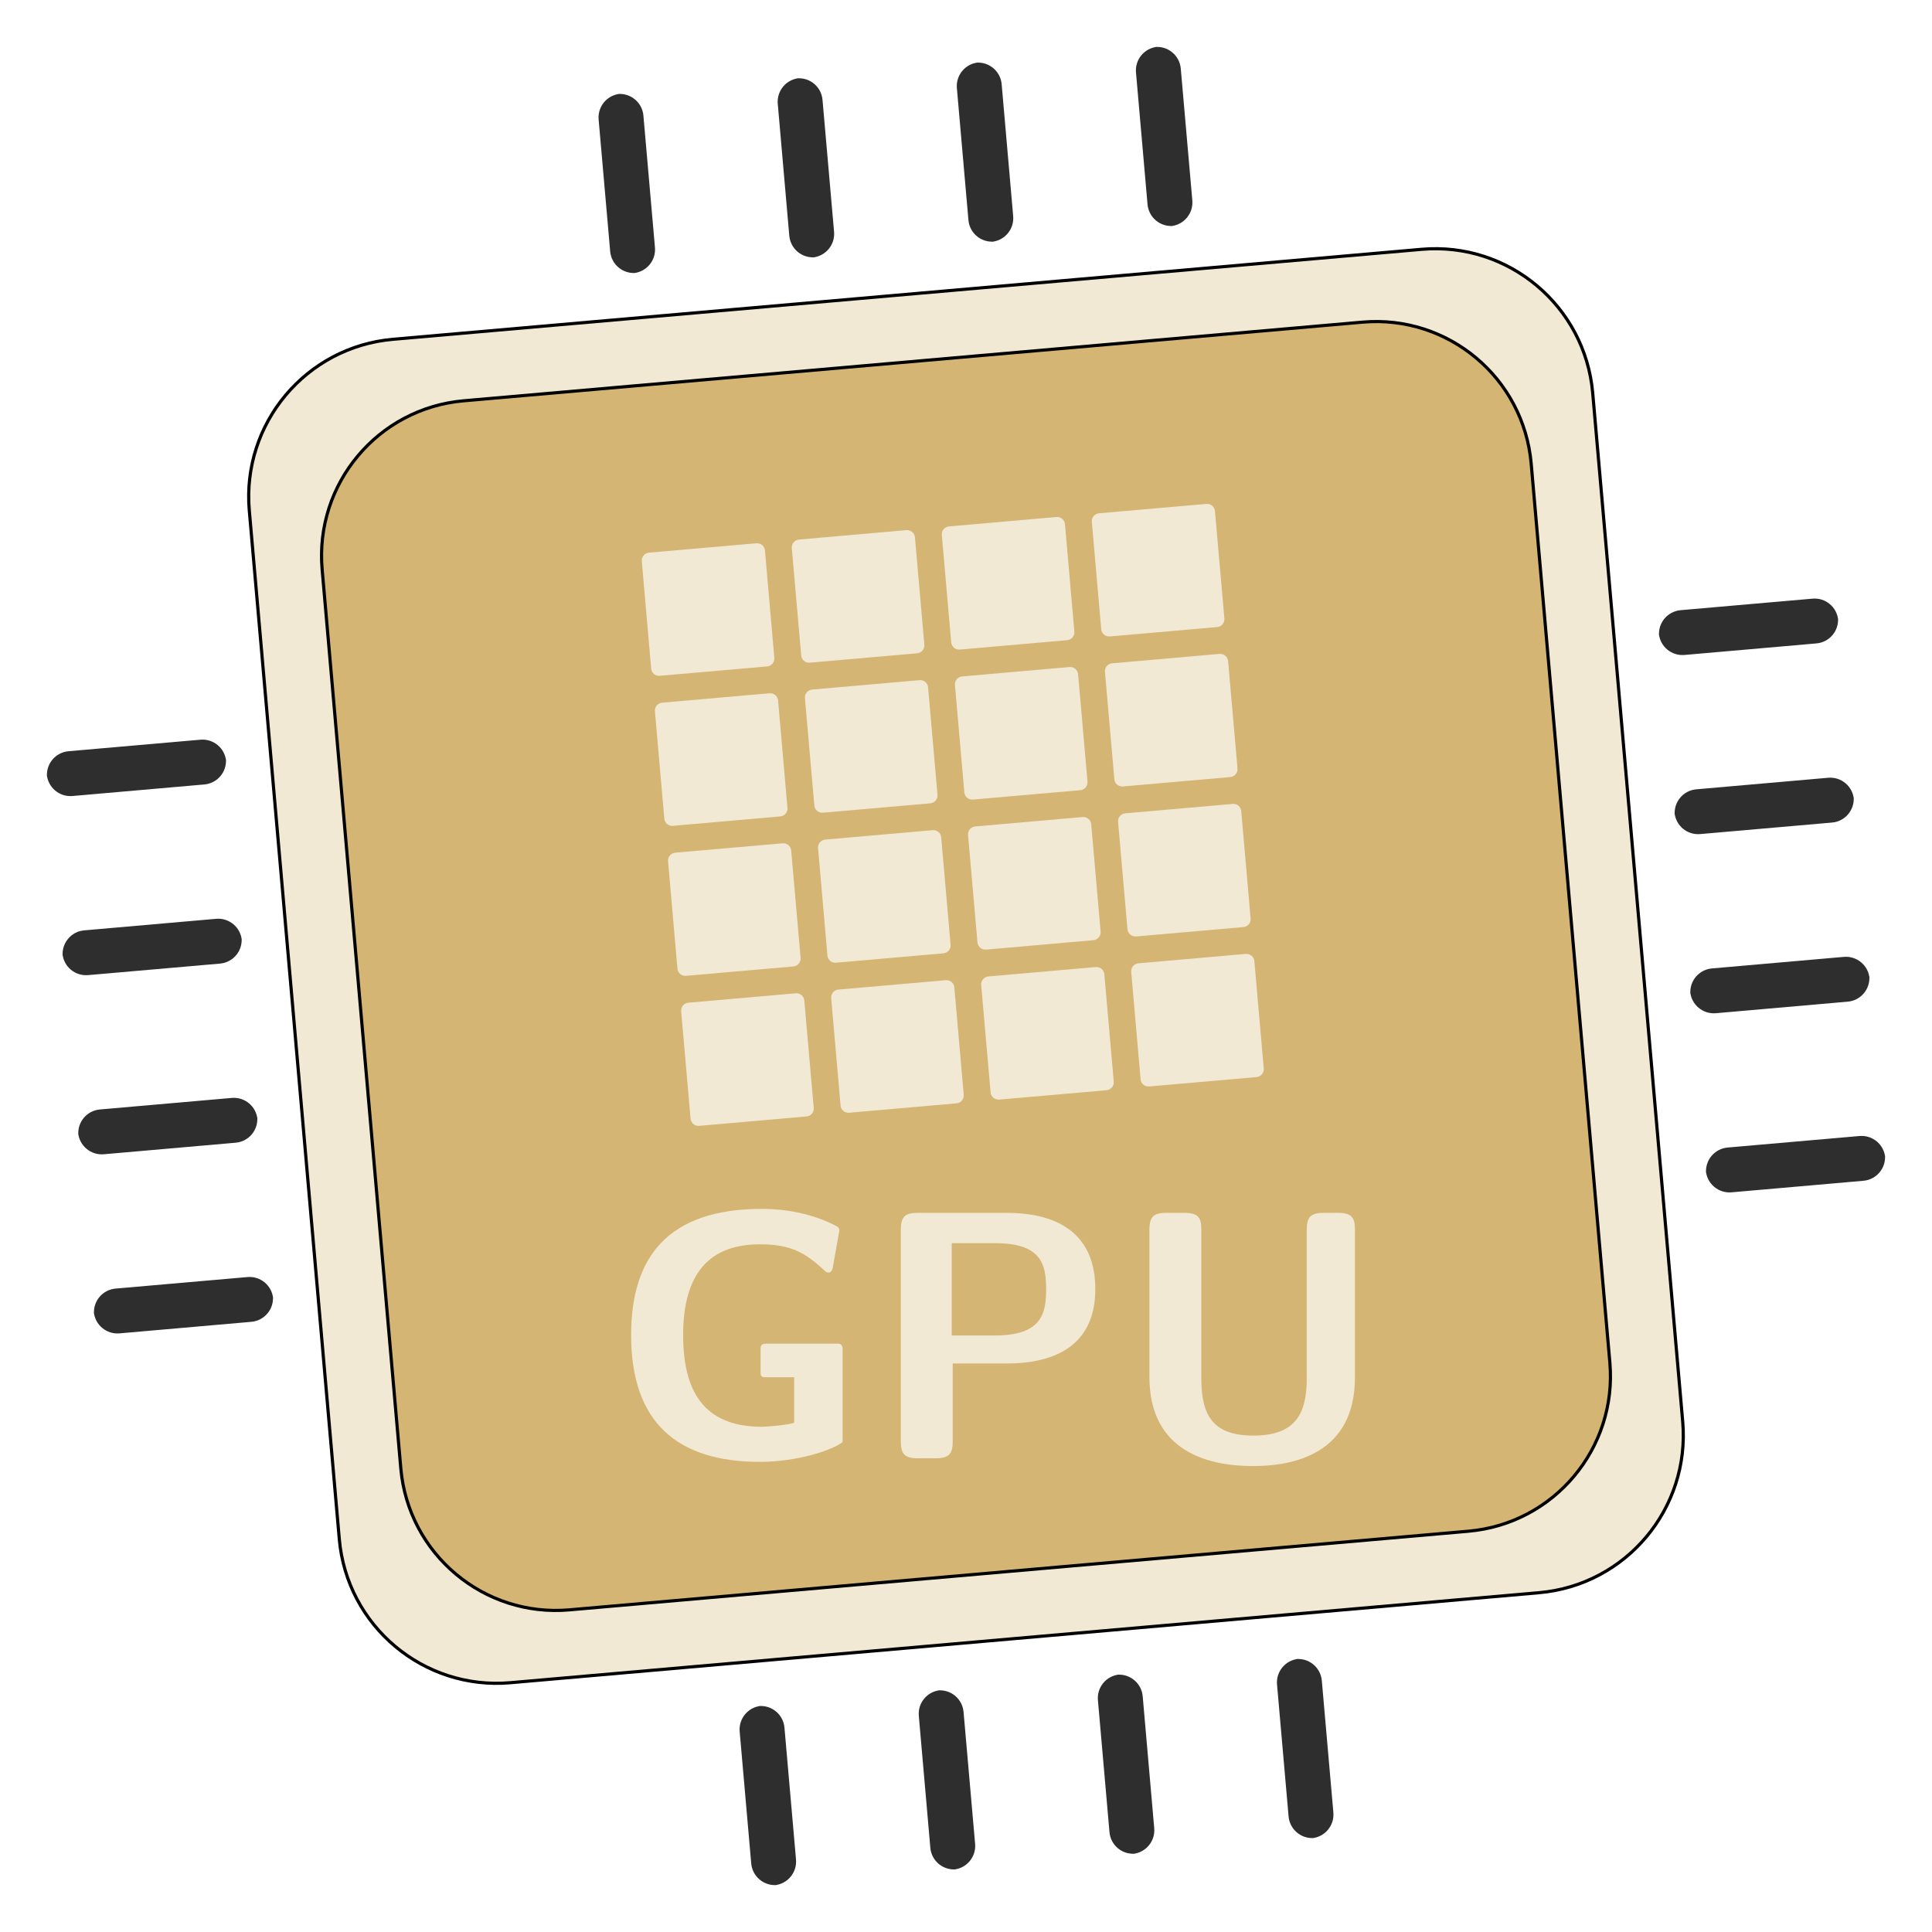
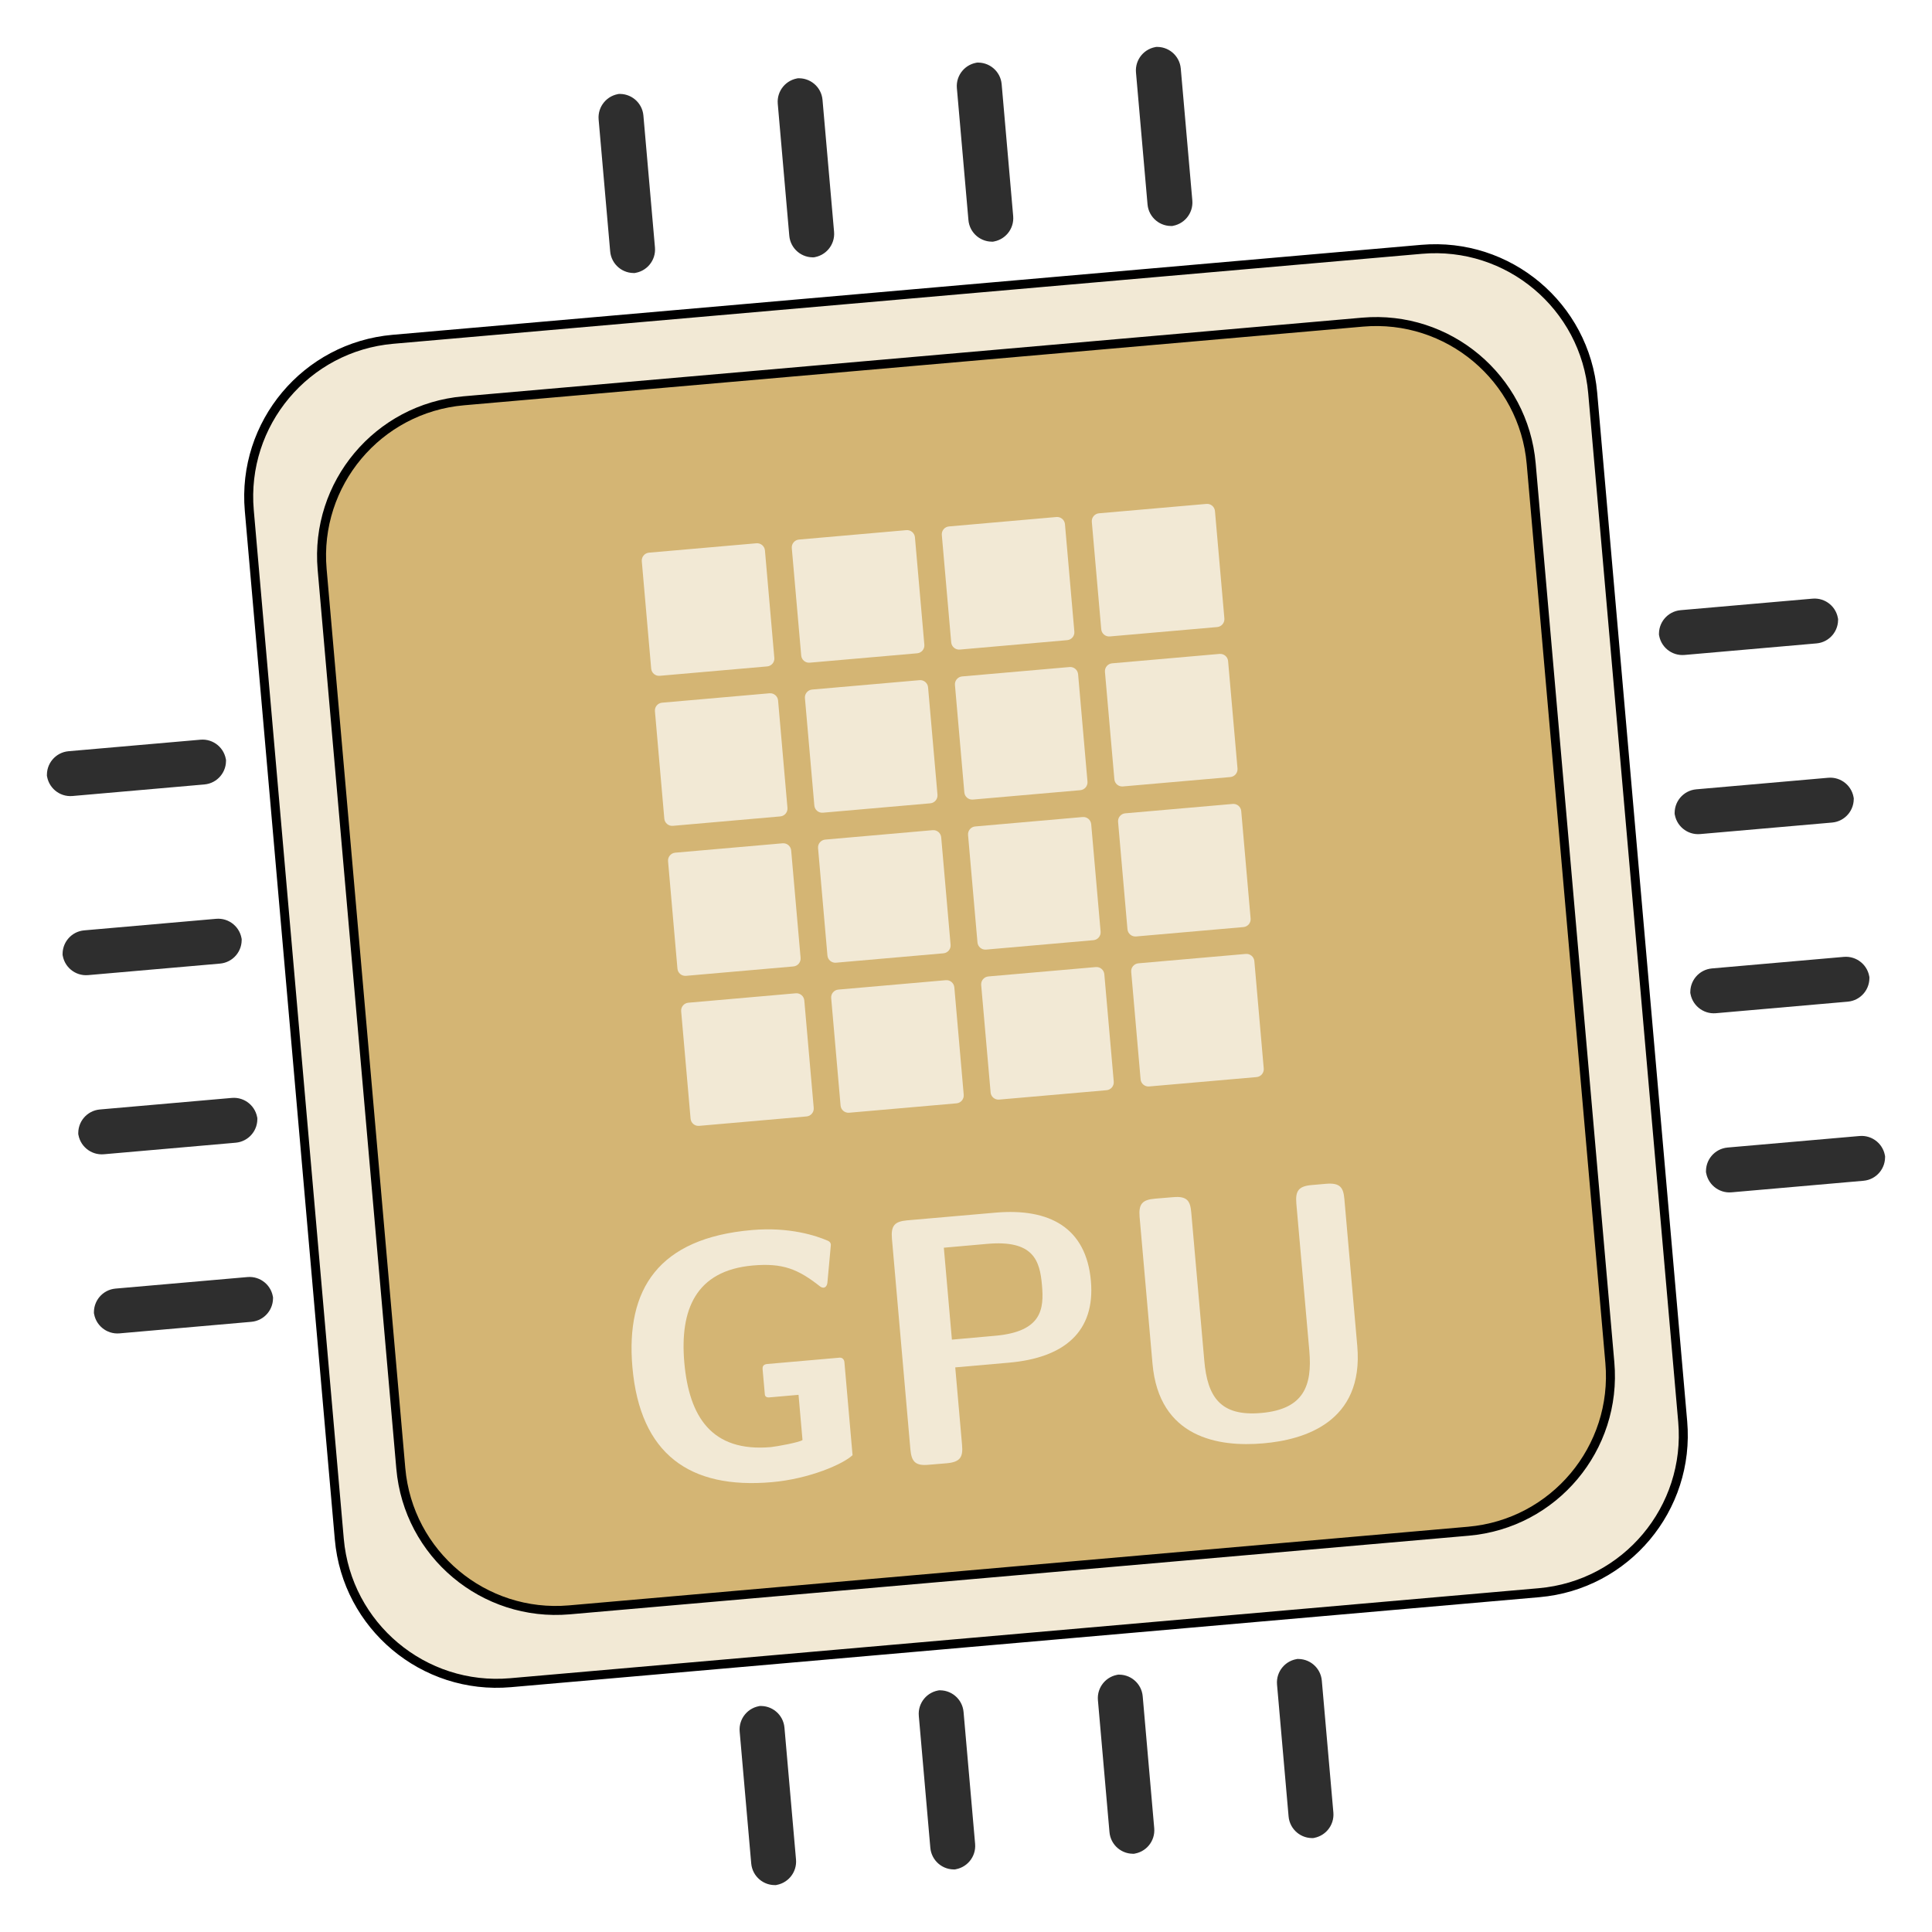
<svg xmlns="http://www.w3.org/2000/svg" xmlns:xlink="http://www.w3.org/1999/xlink" width="243.669pt" height="243.669pt" viewBox="0 0 243.669 243.669" version="1.1" id="svg39">
  <defs id="defs3">
    <g id="g3">
      <g id="glyph-0-0">
-         <path d="M 29.438 -13.875 C 29.438 -14.047 29.312 -14.453 28.906 -14.453 L 19.766 -14.453 C 19.406 -14.453 19.094 -14.359 19.094 -13.828 L 19.094 -10.656 C 19.094 -10.391 19.312 -10.219 19.578 -10.219 L 23.328 -10.219 L 23.328 -4.5 C 22.922 -4.234 19.938 -3.969 19.266 -3.969 C 11.781 -3.969 9.328 -8.656 9.328 -15.531 C 9.328 -22.172 11.734 -26.984 19 -26.984 C 22.797 -26.984 24.625 -26.047 27.25 -23.594 C 27.391 -23.469 27.531 -23.422 27.656 -23.422 C 27.875 -23.422 28.109 -23.594 28.188 -24 L 29 -28.547 C 29.047 -28.766 29.078 -29.047 28.688 -29.266 C 27.344 -29.984 24.047 -31.453 19.266 -31.453 C 7.453 -31.453 2.766 -25.422 2.766 -15.531 C 2.766 -4.5 8.609 0.453 19 0.453 C 23.734 0.453 28.188 -1.031 29.438 -2.047 Z M 29.438 -13.875 " id="path1" />
+         <path d="M 28.125 -16.391 C 28.109 -16.562 27.938 -16.938 27.531 -16.906 L 18.422 -16.109 C 18.062 -16.078 17.766 -15.953 17.812 -15.438 L 18.094 -12.266 C 18.109 -12 18.344 -11.875 18.609 -11.891 L 22.344 -12.219 L 22.844 -6.516 C 22.453 -6.219 19.516 -5.688 18.844 -5.625 C 11.391 -4.984 8.547 -9.438 7.938 -16.281 C 7.359 -22.906 9.344 -27.891 16.578 -28.531 C 20.359 -28.859 22.266 -28.094 25.078 -25.875 C 25.234 -25.766 25.375 -25.734 25.5 -25.734 C 25.719 -25.75 25.938 -25.953 25.984 -26.359 L 26.406 -30.969 C 26.438 -31.188 26.438 -31.469 26.031 -31.656 C 24.625 -32.266 21.219 -33.422 16.453 -33 C 4.688 -31.984 0.531 -25.562 1.391 -15.703 C 2.359 -4.719 8.625 -0.297 18.969 -1.203 C 23.688 -1.609 27.984 -3.484 29.156 -4.609 Z M 28.125 -16.391 " id="path1" />
      </g>
      <g id="glyph-0-1">
-         <path d="M 10.609 -11.953 L 17.391 -11.953 C 24.406 -11.953 28.594 -14.906 28.594 -21.328 C 28.594 -28.062 24.219 -30.953 17.359 -30.953 L 6.203 -30.953 C 4.594 -30.953 4.062 -30.469 4.062 -28.812 L 4.062 -2.141 C 4.062 -0.531 4.547 0 6.203 0 L 8.469 0 C 10.172 0 10.609 -0.578 10.609 -2.141 Z M 15.969 -27.125 C 21.812 -27.125 22.391 -24.453 22.391 -21.328 C 22.391 -18.328 21.906 -15.484 15.922 -15.484 L 10.484 -15.484 L 10.484 -27.125 Z M 15.969 -27.125 " id="path2" />
+         <path d="M 9.516 -12.828 L 16.281 -13.422 C 23.266 -14.031 27.188 -17.328 26.625 -23.734 C 26.031 -30.438 21.422 -32.938 14.594 -32.344 L 3.469 -31.375 C 1.875 -31.234 1.391 -30.719 1.531 -29.062 L 3.859 -2.484 C 4 -0.891 4.531 -0.391 6.172 -0.547 L 8.438 -0.734 C 10.141 -0.891 10.516 -1.5 10.375 -3.047 Z M 13.547 -28.406 C 19.375 -28.922 20.188 -26.312 20.453 -23.203 C 20.719 -20.219 20.484 -17.328 14.516 -16.812 L 9.094 -16.328 L 8.078 -27.922 Z M 13.547 -28.406 " id="path2" />
      </g>
      <g id="glyph-0-2">
-         <path d="M 29.984 -28.812 C 29.984 -30.25 29.672 -30.953 27.844 -30.953 L 26.047 -30.953 C 24.359 -30.953 23.906 -30.375 23.906 -28.812 L 23.906 -10.125 C 23.906 -5.75 22.609 -2.859 17.172 -2.859 C 12 -2.859 10.609 -5.484 10.609 -10.078 L 10.609 -28.812 C 10.609 -30.25 10.312 -30.953 8.469 -30.953 L 6.203 -30.953 C 4.594 -30.953 4.062 -30.469 4.062 -28.812 L 4.062 -10.266 C 4.062 -0.844 11.469 0.984 17.125 0.984 C 22.219 0.984 29.984 -0.531 29.984 -10.219 Z M 29.984 -28.812 " id="path3" />
+         <path d="M 27.359 -31.312 C 27.234 -32.75 26.859 -33.406 25.031 -33.25 L 23.25 -33.094 C 21.562 -32.953 21.172 -32.344 21.297 -30.781 L 22.938 -12.172 C 23.312 -7.812 22.266 -4.812 16.859 -4.344 C 11.703 -3.891 10.078 -6.391 9.688 -10.969 L 8.047 -29.625 C 7.922 -31.062 7.562 -31.734 5.734 -31.562 L 3.469 -31.375 C 1.875 -31.234 1.391 -30.719 1.531 -29.062 L 3.156 -10.578 C 3.969 -1.203 11.5 -0.016 17.141 -0.516 C 22.219 -0.953 29.828 -3.141 28.984 -12.797 Z M 27.359 -31.312 " id="path3" />
      </g>
    </g>
  </defs>
  <path fill-rule="nonzero" fill="rgb(18.039%, 18.039%, 18.039%)" fill-opacity="1" d="M 76.957 31.707 L 75.5 15.07 C 75.359 13.426 76.574 11.977 78.219 11.832 L 77.91 11.859 C 79.555 11.715 81.004 12.93 81.148 14.574 L 82.605 31.211 C 82.75 32.855 81.531 34.305 79.887 34.449 L 80.195 34.422 C 78.551 34.566 77.102 33.352 76.957 31.707 Z M 76.957 31.707 " id="path4" />
  <path fill-rule="nonzero" fill="rgb(18.039%, 18.039%, 18.039%)" fill-opacity="1" d="M 99.547 29.73 L 98.094 13.094 C 97.949 11.449 99.164 10 100.809 9.855 L 100.5 9.883 C 102.145 9.738 103.598 10.953 103.738 12.598 L 105.195 29.234 C 105.34 30.879 104.121 32.328 102.477 32.473 L 102.785 32.445 C 101.141 32.59 99.691 31.375 99.547 29.73 Z M 99.547 29.73 " id="path5" />
  <path fill-rule="nonzero" fill="rgb(18.039%, 18.039%, 18.039%)" fill-opacity="1" d="M 122.141 27.754 L 120.684 11.117 C 120.539 9.473 121.758 8.023 123.402 7.879 L 123.094 7.906 C 124.738 7.762 126.188 8.977 126.332 10.621 L 127.785 27.258 C 127.93 28.902 126.715 30.352 125.07 30.496 L 125.379 30.469 C 123.734 30.613 122.281 29.398 122.141 27.754 Z M 122.141 27.754 " id="path6" />
  <path fill-rule="nonzero" fill="rgb(18.039%, 18.039%, 18.039%)" fill-opacity="1" d="M 144.73 25.777 L 143.273 9.141 C 143.129 7.496 144.348 6.047 145.992 5.902 L 145.684 5.93 C 147.328 5.785 148.777 7 148.922 8.645 L 150.379 25.281 C 150.52 26.926 149.305 28.375 147.66 28.52 L 147.969 28.492 C 146.324 28.637 144.875 27.422 144.73 25.777 Z M 144.73 25.777 " id="path7" />
  <path fill-rule="nonzero" fill="rgb(18.039%, 18.039%, 18.039%)" fill-opacity="1" d="M 94.746 235.023 L 93.289 218.387 C 93.145 216.742 94.363 215.293 96.008 215.148 L 95.699 215.176 C 97.344 215.031 98.793 216.25 98.938 217.895 L 100.395 234.531 C 100.535 236.176 99.32 237.625 97.676 237.77 L 97.984 237.742 C 96.34 237.887 94.891 236.668 94.746 235.023 Z M 94.746 235.023 " id="path8" />
  <path fill-rule="nonzero" fill="rgb(18.039%, 18.039%, 18.039%)" fill-opacity="1" d="M 117.336 233.047 L 115.883 216.41 C 115.738 214.766 116.953 213.316 118.598 213.172 L 118.289 213.199 C 119.934 213.055 121.383 214.273 121.527 215.918 L 122.984 232.555 C 123.129 234.199 121.91 235.648 120.266 235.793 L 120.574 235.766 C 118.93 235.91 117.48 234.691 117.336 233.047 Z M 117.336 233.047 " id="path9" />
  <path fill-rule="nonzero" fill="rgb(18.039%, 18.039%, 18.039%)" fill-opacity="1" d="M 139.93 231.07 L 138.473 214.434 C 138.328 212.789 139.543 211.34 141.188 211.195 L 140.883 211.223 C 142.527 211.078 143.977 212.297 144.121 213.941 L 145.574 230.578 C 145.719 232.223 144.504 233.672 142.859 233.816 L 143.164 233.789 C 141.52 233.934 140.07 232.715 139.93 231.07 Z M 139.93 231.07 " id="path10" />
  <path fill-rule="nonzero" fill="rgb(18.039%, 18.039%, 18.039%)" fill-opacity="1" d="M 162.52 229.094 L 161.062 212.457 C 160.918 210.812 162.137 209.363 163.781 209.219 L 163.473 209.246 C 165.117 209.102 166.566 210.32 166.711 211.965 L 168.168 228.602 C 168.309 230.246 167.094 231.695 165.449 231.84 L 165.758 231.812 C 164.113 231.957 162.664 230.738 162.52 229.094 Z M 162.52 229.094 " id="path11" />
  <path fill-rule="nonzero" fill="rgb(18.039%, 18.039%, 18.039%)" fill-opacity="1" d="M 11.832 165.449 L 11.859 165.758 C 11.715 164.113 12.93 162.664 14.574 162.52 L 31.211 161.066 C 32.855 160.922 34.305 162.137 34.449 163.781 L 34.422 163.473 C 34.566 165.117 33.348 166.566 31.703 166.711 L 15.07 168.168 C 13.426 168.312 11.973 167.094 11.832 165.449 Z M 11.832 165.449 " id="path12" />
  <path fill-rule="nonzero" fill="rgb(18.039%, 18.039%, 18.039%)" fill-opacity="1" d="M 9.855 142.859 L 9.883 143.168 C 9.738 141.523 10.953 140.074 12.598 139.93 L 29.234 138.473 C 30.879 138.328 32.328 139.547 32.473 141.191 L 32.445 140.883 C 32.59 142.527 31.371 143.977 29.727 144.121 L 13.094 145.578 C 11.449 145.719 10 144.504 9.855 142.859 Z M 9.855 142.859 " id="path13" />
  <path fill-rule="nonzero" fill="rgb(18.039%, 18.039%, 18.039%)" fill-opacity="1" d="M 7.879 120.27 L 7.906 120.574 C 7.762 118.934 8.977 117.48 10.621 117.34 L 27.258 115.883 C 28.902 115.738 30.352 116.957 30.496 118.598 L 30.469 118.293 C 30.613 119.938 29.395 121.387 27.75 121.531 L 11.117 122.984 C 9.473 123.129 8.023 121.914 7.879 120.27 Z M 7.879 120.27 " id="path14" />
  <path fill-rule="nonzero" fill="rgb(18.039%, 18.039%, 18.039%)" fill-opacity="1" d="M 5.902 97.676 L 5.93 97.984 C 5.785 96.34 7 94.891 8.645 94.746 L 25.281 93.293 C 26.926 93.148 28.375 94.363 28.52 96.008 L 28.492 95.699 C 28.637 97.344 27.418 98.797 25.773 98.938 L 9.141 100.395 C 7.496 100.539 6.047 99.32 5.902 97.676 Z M 5.902 97.676 " id="path15" />
  <path fill-rule="nonzero" fill="rgb(18.039%, 18.039%, 18.039%)" fill-opacity="1" d="M 215.148 147.66 L 215.176 147.969 C 215.031 146.324 216.25 144.875 217.895 144.73 L 234.527 143.277 C 236.172 143.133 237.621 144.348 237.766 145.992 L 237.738 145.684 C 237.883 147.328 236.668 148.781 235.023 148.922 L 218.387 150.379 C 216.742 150.523 215.293 149.305 215.148 147.66 Z M 215.148 147.66 " id="path16" />
  <path fill-rule="nonzero" fill="rgb(18.039%, 18.039%, 18.039%)" fill-opacity="1" d="M 213.172 125.07 L 213.199 125.379 C 213.055 123.734 214.273 122.285 215.918 122.141 L 232.551 120.684 C 234.195 120.543 235.645 121.758 235.789 123.402 L 235.762 123.094 C 235.906 124.738 234.691 126.188 233.047 126.332 L 216.41 127.789 C 214.766 127.93 213.316 126.715 213.172 125.07 Z M 213.172 125.07 " id="path17" />
  <path fill-rule="nonzero" fill="rgb(18.039%, 18.039%, 18.039%)" fill-opacity="1" d="M 211.195 102.48 L 211.223 102.789 C 211.078 101.145 212.297 99.695 213.941 99.551 L 230.574 98.094 C 232.219 97.949 233.672 99.168 233.812 100.812 L 233.789 100.504 C 233.93 102.148 232.715 103.598 231.07 103.742 L 214.434 105.195 C 212.789 105.34 211.34 104.125 211.195 102.48 Z M 211.195 102.48 " id="path18" />
  <path fill-rule="nonzero" fill="rgb(18.039%, 18.039%, 18.039%)" fill-opacity="1" d="M 209.219 79.891 L 209.246 80.195 C 209.102 78.551 210.32 77.102 211.965 76.957 L 228.598 75.504 C 230.242 75.359 231.695 76.574 231.836 78.219 L 231.812 77.914 C 231.953 79.559 230.738 81.008 229.094 81.148 L 212.457 82.605 C 210.812 82.75 209.363 81.535 209.219 79.891 Z M 209.219 79.891 " id="path19" />
-   <path fill-rule="nonzero" fill="rgb(94.942%, 91.292%, 83.646%)" fill-opacity="1" stroke-width="0.399" stroke-linecap="butt" stroke-linejoin="miter" stroke="rgb(0%, 0%, 0%)" stroke-opacity="1" stroke-miterlimit="10" d="M -79.041 -72.278 L -90.393 57.456 C -91.35 68.417 -83.24 78.081 -72.279 79.042 L 57.455 90.39 C 68.416 91.351 78.08 83.241 79.041 72.28 L 90.393 -57.454 C 91.35 -68.419 83.24 -78.083 72.279 -79.04 L -57.455 -90.392 C -68.416 -91.349 -78.08 -83.243 -79.041 -72.278 Z M -79.041 -72.278 " transform="matrix(1, 0, 0, -1, 121.834, 121.835)" id="path20" />
-   <path fill-rule="nonzero" fill="rgb(83.138%, 70.979%, 45.49%)" fill-opacity="1" stroke-width="0.399" stroke-linecap="butt" stroke-linejoin="miter" stroke="rgb(0%, 0%, 0%)" stroke-opacity="1" stroke-miterlimit="10" d="M -71.283 -63.364 L -81.205 50.023 C -82.15 60.819 -74.162 70.339 -63.365 71.284 L 50.021 81.206 C 60.818 82.147 70.338 74.163 71.283 63.362 L 81.205 -50.02 C 82.15 -60.821 74.162 -70.341 63.365 -71.286 L -50.022 -81.204 C -60.818 -82.149 -70.338 -74.161 -71.283 -63.364 Z M -71.283 -63.364 " transform="matrix(1, 0, 0, -1, 121.834, 121.835)" id="path21" />
+   <path fill-rule="nonzero" fill="rgb(94.942%, 91.292%, 83.646%)" fill-opacity="1" stroke-width="1.134" stroke-linecap="butt" stroke-linejoin="miter" stroke="rgb(0%, 0%, 0%)" stroke-opacity="1" stroke-miterlimit="10" d="M -79.041 -72.278 L -90.393 57.456 C -91.35 68.417 -83.24 78.081 -72.279 79.042 L 57.455 90.39 C 68.416 91.351 78.08 83.241 79.041 72.28 L 90.393 -57.454 C 91.35 -68.419 83.24 -78.083 72.279 -79.04 L -57.455 -90.392 C -68.416 -91.349 -78.08 -83.243 -79.041 -72.278 Z M -79.041 -72.278 " transform="matrix(1, 0, 0, -1, 121.834, 121.835)" id="path20" />
+   <path fill-rule="nonzero" fill="rgb(83.138%, 70.979%, 45.49%)" fill-opacity="1" stroke-width="1.134" stroke-linecap="butt" stroke-linejoin="miter" stroke="rgb(0%, 0%, 0%)" stroke-opacity="1" stroke-miterlimit="10" d="M -71.283 -63.364 L -81.205 50.023 C -82.15 60.819 -74.162 70.339 -63.365 71.284 L 50.021 81.206 C 60.818 82.147 70.338 74.163 71.283 63.362 L 81.205 -50.02 C 82.15 -60.821 74.162 -70.341 63.365 -71.286 L -50.022 -81.204 C -60.818 -82.149 -70.338 -74.161 -71.283 -63.364 Z M -71.283 -63.364 " transform="matrix(1, 0, 0, -1, 121.834, 121.835)" id="path21" />
  <path fill-rule="nonzero" fill="rgb(94.942%, 91.292%, 83.646%)" fill-opacity="1" d="M 82.129 84.328 L 80.945 70.785 C 80.898 70.234 81.305 69.754 81.852 69.703 L 95.398 68.52 C 95.945 68.473 96.43 68.875 96.477 69.426 L 97.66 82.973 C 97.711 83.52 97.305 84.004 96.754 84.051 L 83.211 85.234 C 82.66 85.285 82.18 84.879 82.129 84.328 Z M 82.129 84.328 " id="path22" />
  <path fill-rule="nonzero" fill="rgb(94.942%, 91.292%, 83.646%)" fill-opacity="1" d="M 101.051 82.676 L 99.863 69.129 C 99.816 68.582 100.223 68.098 100.77 68.051 L 114.316 66.863 C 114.863 66.816 115.348 67.223 115.395 67.77 L 116.582 81.316 C 116.629 81.863 116.223 82.348 115.676 82.395 L 102.129 83.578 C 101.582 83.629 101.098 83.223 101.051 82.676 Z M 101.051 82.676 " id="path23" />
  <path fill-rule="nonzero" fill="rgb(94.942%, 91.292%, 83.646%)" fill-opacity="1" d="M 119.969 81.02 L 118.785 67.473 C 118.738 66.926 119.141 66.441 119.691 66.395 L 133.238 65.207 C 133.785 65.16 134.27 65.566 134.316 66.113 L 135.5 79.66 C 135.551 80.207 135.145 80.691 134.594 80.738 L 121.051 81.926 C 120.5 81.973 120.02 81.566 119.969 81.02 Z M 119.969 81.02 " id="path24" />
  <path fill-rule="nonzero" fill="rgb(94.942%, 91.292%, 83.646%)" fill-opacity="1" d="M 138.891 79.363 L 137.703 65.816 C 137.656 65.27 138.062 64.785 138.609 64.738 L 152.156 63.555 C 152.703 63.504 153.188 63.91 153.234 64.457 L 154.422 78.004 C 154.469 78.555 154.062 79.035 153.516 79.086 L 139.969 80.27 C 139.422 80.316 138.938 79.91 138.891 79.363 Z M 138.891 79.363 " id="path25" />
  <path fill-rule="nonzero" fill="rgb(94.942%, 91.292%, 83.646%)" fill-opacity="1" d="M 83.785 103.25 L 82.602 89.703 C 82.551 89.156 82.957 88.672 83.508 88.625 L 97.051 87.438 C 97.602 87.391 98.082 87.797 98.133 88.344 L 99.316 101.891 C 99.363 102.438 98.961 102.922 98.41 102.969 L 84.863 104.156 C 84.316 104.203 83.832 103.797 83.785 103.25 Z M 83.785 103.25 " id="path26" />
  <path fill-rule="nonzero" fill="rgb(94.942%, 91.292%, 83.646%)" fill-opacity="1" d="M 102.707 101.594 L 101.52 88.047 C 101.473 87.5 101.879 87.016 102.426 86.969 L 115.973 85.785 C 116.52 85.734 117.004 86.141 117.051 86.688 L 118.238 100.234 C 118.285 100.785 117.879 101.266 117.332 101.316 L 103.785 102.5 C 103.238 102.547 102.754 102.141 102.707 101.594 Z M 102.707 101.594 " id="path27" />
  <path fill-rule="nonzero" fill="rgb(94.942%, 91.292%, 83.646%)" fill-opacity="1" d="M 121.625 99.938 L 120.441 86.395 C 120.391 85.844 120.797 85.363 121.348 85.312 L 134.891 84.129 C 135.441 84.082 135.922 84.484 135.973 85.035 L 137.156 98.578 C 137.203 99.129 136.801 99.613 136.25 99.66 L 122.703 100.844 C 122.156 100.891 121.672 100.488 121.625 99.938 Z M 121.625 99.938 " id="path28" />
  <path fill-rule="nonzero" fill="rgb(94.942%, 91.292%, 83.646%)" fill-opacity="1" d="M 140.547 98.285 L 139.359 84.738 C 139.312 84.188 139.719 83.707 140.266 83.66 L 153.812 82.473 C 154.359 82.426 154.844 82.832 154.891 83.379 L 156.078 96.926 C 156.125 97.473 155.719 97.957 155.172 98.004 L 141.625 99.188 C 141.078 99.238 140.594 98.832 140.547 98.285 Z M 140.547 98.285 " id="path29" />
  <path fill-rule="nonzero" fill="rgb(94.942%, 91.292%, 83.646%)" fill-opacity="1" d="M 85.441 122.168 L 84.258 108.625 C 84.207 108.074 84.613 107.594 85.16 107.543 L 98.707 106.359 C 99.254 106.312 99.738 106.715 99.785 107.266 L 100.973 120.809 C 101.02 121.359 100.613 121.844 100.066 121.891 L 86.52 123.074 C 85.973 123.121 85.488 122.719 85.441 122.168 Z M 85.441 122.168 " id="path30" />
  <path fill-rule="nonzero" fill="rgb(94.942%, 91.292%, 83.646%)" fill-opacity="1" d="M 104.359 120.516 L 103.176 106.969 C 103.129 106.422 103.535 105.938 104.082 105.891 L 117.629 104.703 C 118.176 104.656 118.66 105.062 118.707 105.609 L 119.891 119.156 C 119.941 119.703 119.535 120.188 118.984 120.234 L 105.441 121.418 C 104.891 121.469 104.41 121.062 104.359 120.516 Z M 104.359 120.516 " id="path31" />
  <path fill-rule="nonzero" fill="rgb(94.942%, 91.292%, 83.646%)" fill-opacity="1" d="M 123.281 118.859 L 122.094 105.312 C 122.047 104.766 122.453 104.281 123 104.234 L 136.547 103.047 C 137.094 103 137.578 103.406 137.625 103.953 L 138.812 117.5 C 138.859 118.047 138.453 118.531 137.906 118.578 L 124.359 119.766 C 123.812 119.812 123.328 119.406 123.281 118.859 Z M 123.281 118.859 " id="path32" />
  <path fill-rule="nonzero" fill="rgb(94.942%, 91.292%, 83.646%)" fill-opacity="1" d="M 142.199 117.203 L 141.016 103.656 C 140.969 103.109 141.371 102.625 141.922 102.578 L 155.469 101.395 C 156.016 101.344 156.5 101.75 156.547 102.297 L 157.73 115.844 C 157.781 116.395 157.375 116.875 156.824 116.926 L 143.281 118.109 C 142.73 118.156 142.25 117.75 142.199 117.203 Z M 142.199 117.203 " id="path33" />
  <path fill-rule="nonzero" fill="rgb(94.942%, 91.292%, 83.646%)" fill-opacity="1" d="M 87.098 141.09 L 85.91 127.543 C 85.863 126.996 86.27 126.512 86.816 126.465 L 100.363 125.277 C 100.91 125.23 101.395 125.637 101.441 126.184 L 102.629 139.73 C 102.676 140.277 102.27 140.762 101.723 140.809 L 88.176 141.996 C 87.629 142.043 87.145 141.637 87.098 141.09 Z M 87.098 141.09 " id="path34" />
  <path fill-rule="nonzero" fill="rgb(94.942%, 91.292%, 83.646%)" fill-opacity="1" d="M 106.016 139.434 L 104.832 125.887 C 104.781 125.34 105.188 124.855 105.738 124.809 L 119.281 123.625 C 119.832 123.574 120.312 123.98 120.363 124.527 L 121.547 138.074 C 121.594 138.625 121.191 139.105 120.641 139.156 L 107.094 140.34 C 106.547 140.387 106.062 139.98 106.016 139.434 Z M 106.016 139.434 " id="path35" />
  <path fill-rule="nonzero" fill="rgb(94.942%, 91.292%, 83.646%)" fill-opacity="1" d="M 124.938 137.777 L 123.75 124.234 C 123.703 123.684 124.109 123.203 124.656 123.152 L 138.203 121.969 C 138.75 121.922 139.234 122.324 139.281 122.875 L 140.469 136.418 C 140.516 136.969 140.109 137.449 139.562 137.5 L 126.016 138.684 C 125.469 138.73 124.984 138.328 124.938 137.777 Z M 124.938 137.777 " id="path36" />
  <path fill-rule="nonzero" fill="rgb(94.942%, 91.292%, 83.646%)" fill-opacity="1" d="M 143.855 136.125 L 142.672 122.578 C 142.621 122.027 143.027 121.547 143.578 121.496 L 157.121 120.312 C 157.672 120.266 158.152 120.672 158.203 121.219 L 159.387 134.766 C 159.434 135.312 159.031 135.797 158.48 135.844 L 144.934 137.027 C 144.387 137.078 143.902 136.672 143.855 136.125 Z M 143.855 136.125 " id="path37" />
  <g fill="rgb(94.942%, 91.292%, 83.646%)" fill-opacity="1" id="g39">
-     <use xlink:href="#glyph-0-0" x="76.832" y="183.92" id="use37" />
-     <use xlink:href="#glyph-0-1" x="109.549" y="183.92" id="use38" />
-     <use xlink:href="#glyph-0-2" x="140.906" y="183.92" id="use39" />
+     <use xlink:href="#glyph-0-0" x="78.37" y="188.138" id="use37" />
+     <use xlink:href="#glyph-0-1" x="110.962" y="185.286" id="use38" />
+     <use xlink:href="#glyph-0-2" x="142.199" y="182.554" id="use39" />
  </g>
</svg>
